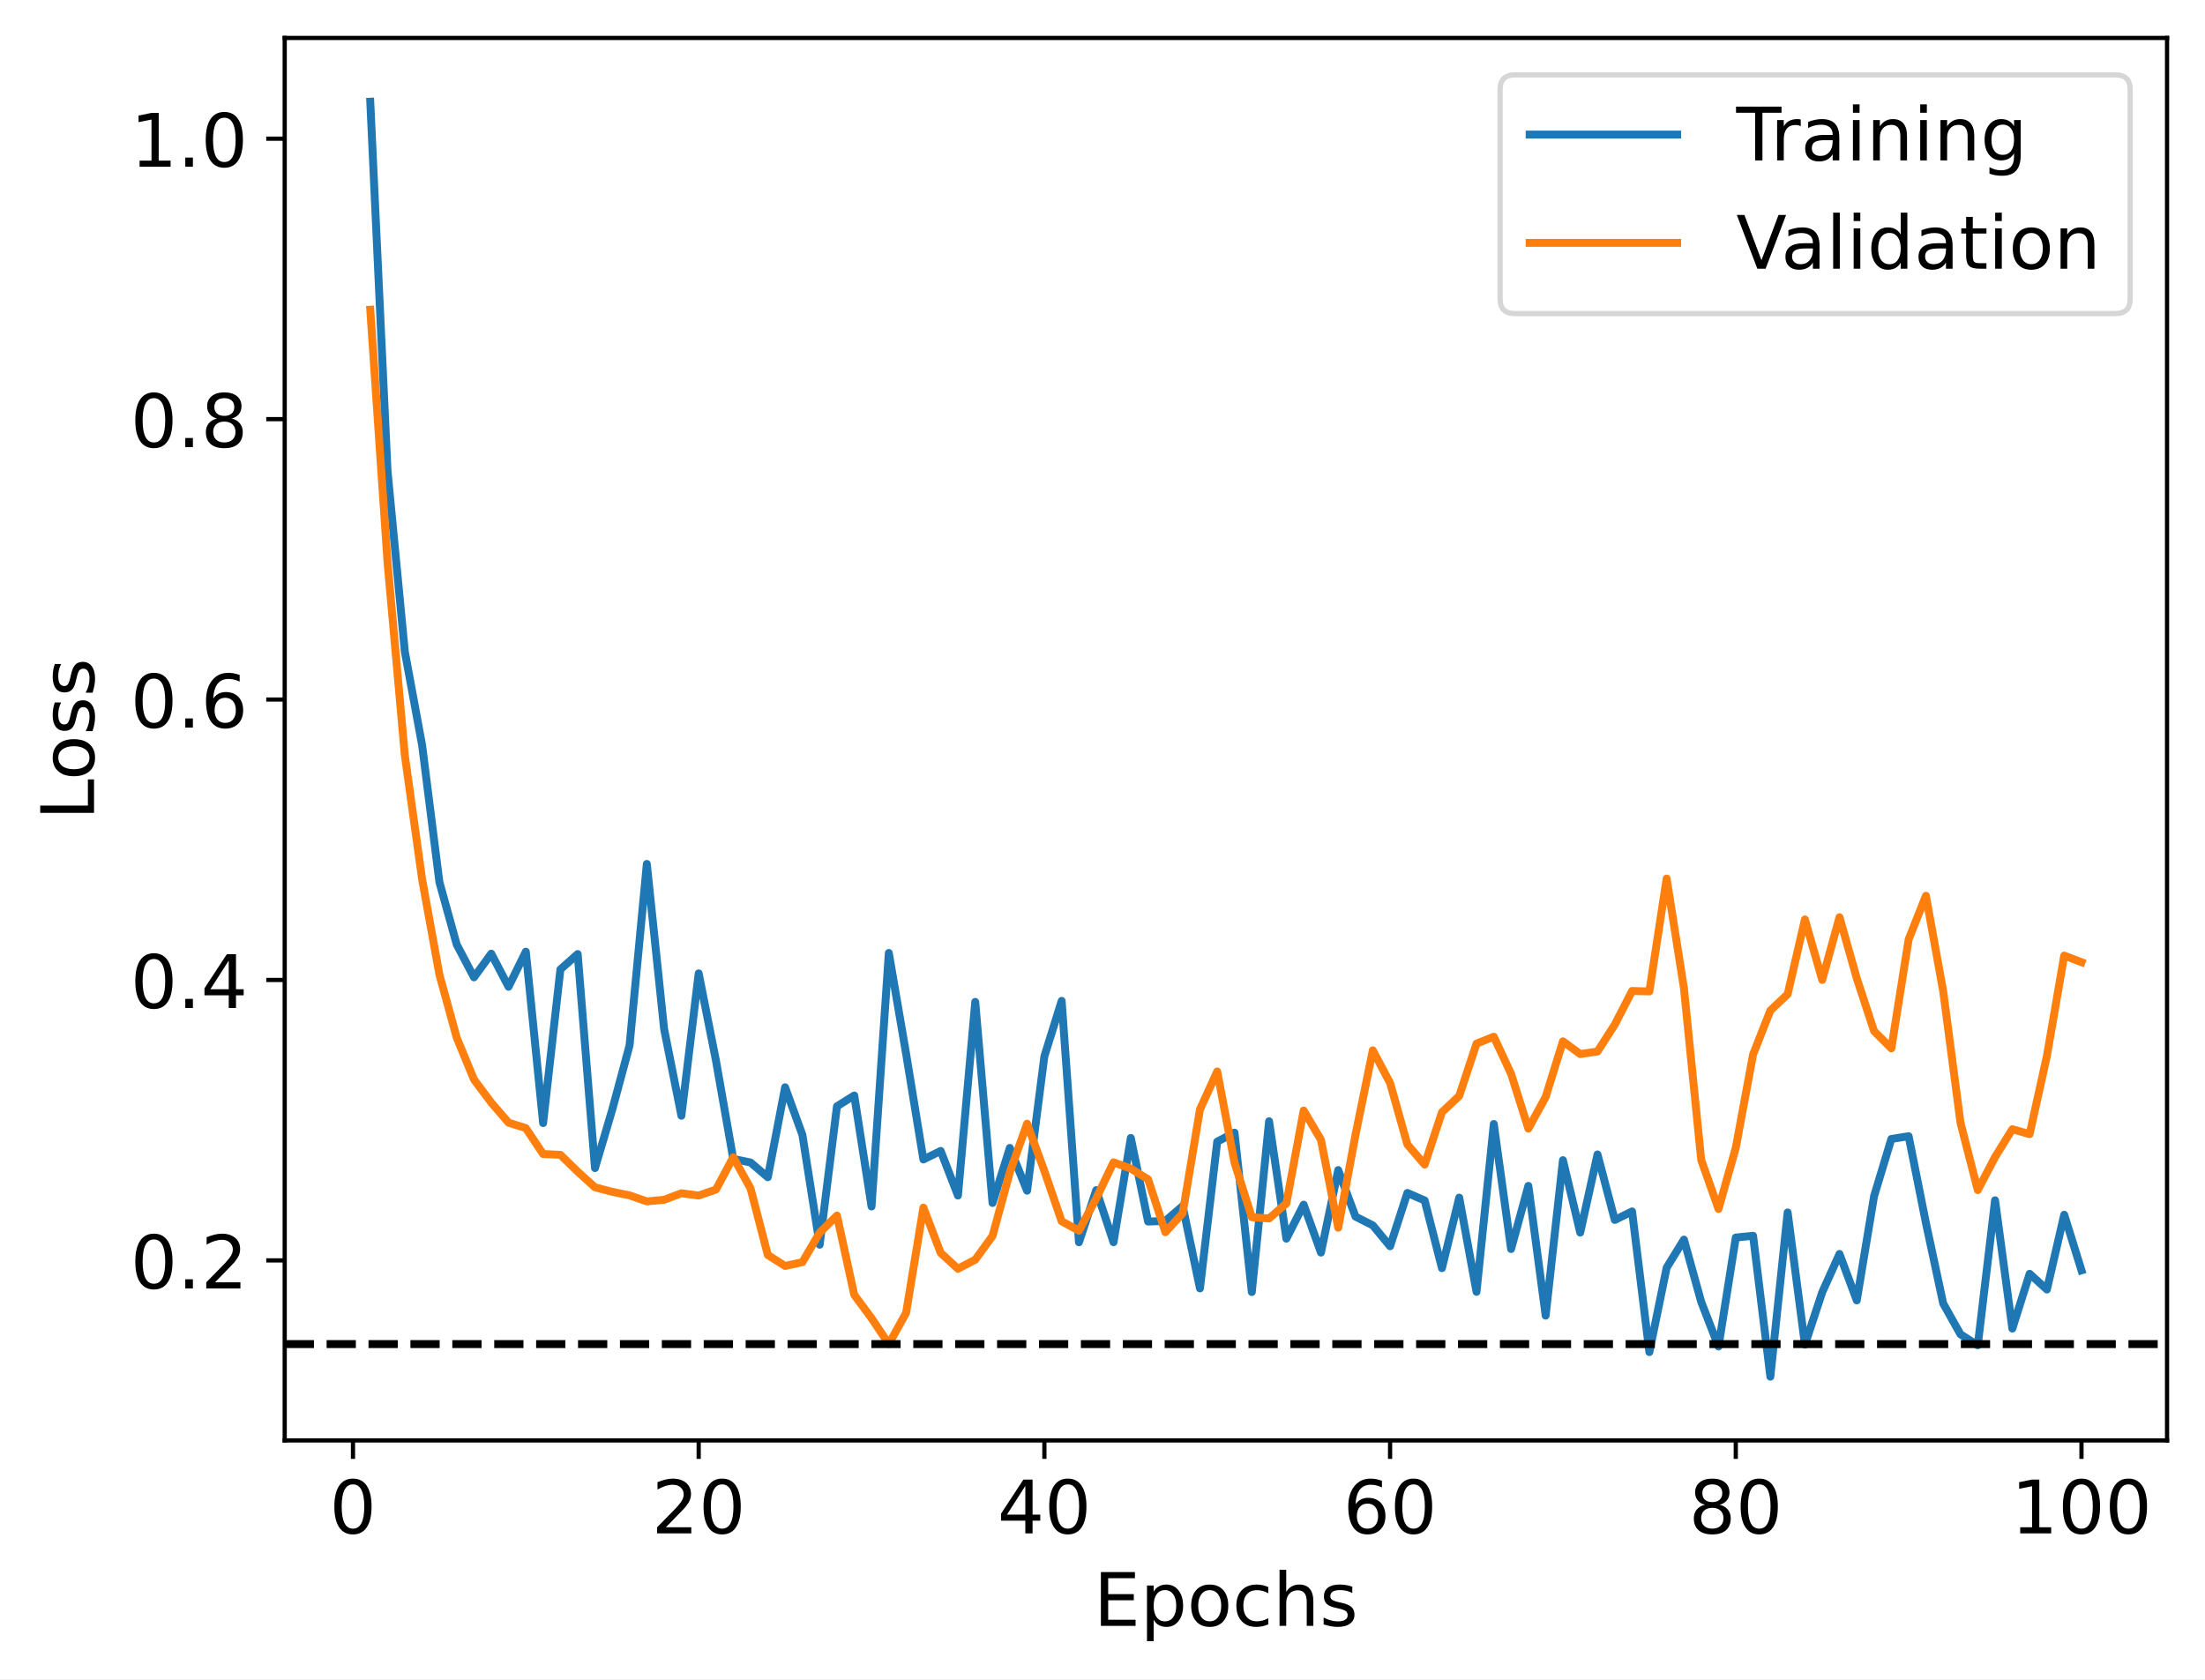
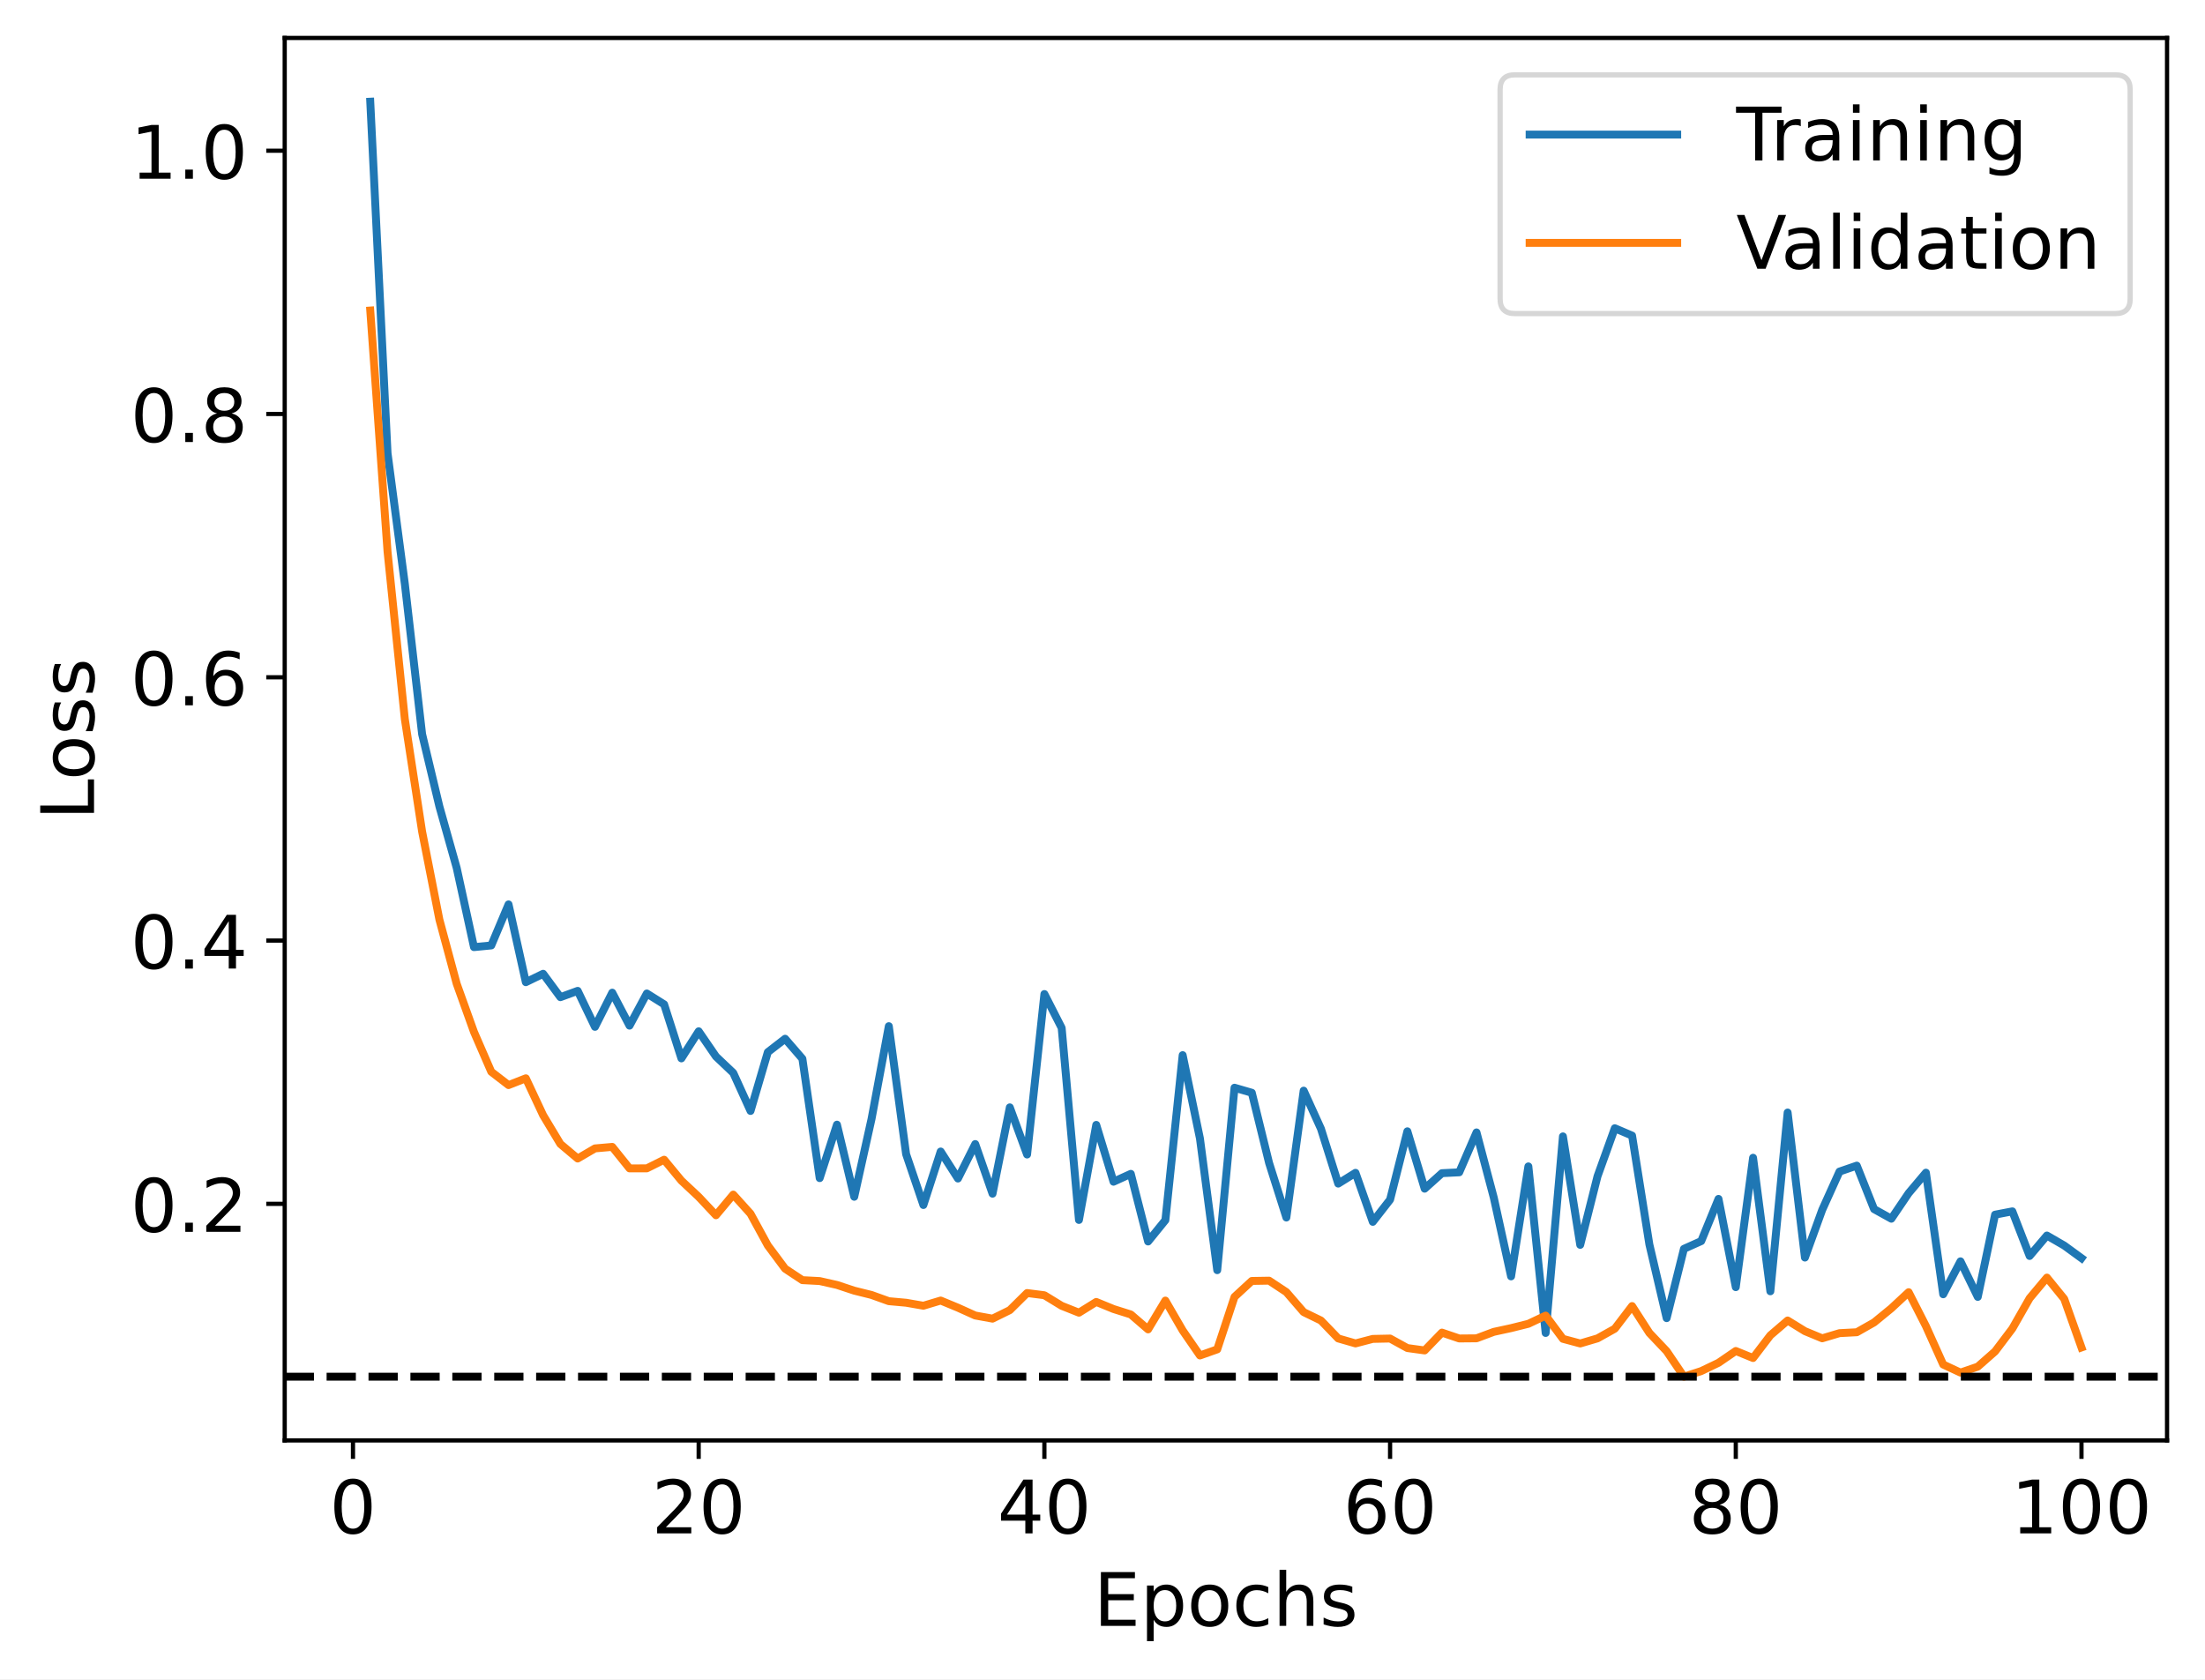
<svg xmlns="http://www.w3.org/2000/svg" xmlns:xlink="http://www.w3.org/1999/xlink" width="418.334pt" height="318.611pt" viewBox="0 0 418.334 318.611" version="1.1">
  <defs>
    <style type="text/css">*{stroke-linejoin: round; stroke-linecap: butt}</style>
  </defs>
  <g id="figure_1">
    <g id="patch_1">
      <path d="M 0 318.611  L 418.334 318.611  L 418.334 0  L 0 0  z " style="fill: #ffffff" />
    </g>
    <g id="axes_1">
      <g id="patch_2">
        <path d="M 54.014 273.312  L 411.134 273.312  L 411.134 7.2  L 54.014 7.2  z " style="fill: #ffffff" />
      </g>
      <g id="matplotlib.axis_1">
        <g id="xtick_1">
          <g id="line2d_1">
            <defs>
-               <path id="mf3d737a66b" d="M 0 0  L 0 3.5  " style="stroke: #000000; stroke-width: 0.8" />
-             </defs>
-             <g>
-               <use xlink:href="#mf3d737a66b" x="66.967" y="273.312" style="stroke: #000000; stroke-width: 0.8" />
+               <path id="m44de2619a8" d="M 0 0  L 0 3.5  " style="stroke: #000000; stroke-width: 0.8" />
+             </defs>
+             <g>
+               <use xlink:href="#m44de2619a8" x="66.967" y="273.312" style="stroke: #000000; stroke-width: 0.8" />
            </g>
          </g>
          <g id="text_1">
            <g transform="translate(62.51339 290.9498) scale(0.14 -0.14)">
              <defs>
                <path id="DejaVuSans-30" d="M 2034 4250  Q 1547 4250 1301 3770  Q 1056 3291 1056 2328  Q 1056 1369 1301 889  Q 1547 409 2034 409  Q 2525 409 2770 889  Q 3016 1369 3016 2328  Q 3016 3291 2770 3770  Q 2525 4250 2034 4250  z M 2034 4750  Q 2819 4750 3233 4129  Q 3647 3509 3647 2328  Q 3647 1150 3233 529  Q 2819 -91 2034 -91  Q 1250 -91 836 529  Q 422 1150 422 2328  Q 422 3509 836 4129  Q 1250 4750 2034 4750  z " transform="scale(0.015625)" />
              </defs>
              <use xlink:href="#DejaVuSans-30" />
            </g>
          </g>
        </g>
        <g id="xtick_2">
          <g id="line2d_2">
            <g>
-               <use xlink:href="#mf3d737a66b" x="132.554" y="273.312" style="stroke: #000000; stroke-width: 0.8" />
+               <use xlink:href="#m44de2619a8" x="132.554" y="273.312" style="stroke: #000000; stroke-width: 0.8" />
            </g>
          </g>
          <g id="text_2">
            <g transform="translate(123.6464 290.9498) scale(0.14 -0.14)">
              <defs>
                <path id="DejaVuSans-32" d="M 1228 531  L 3431 531  L 3431 0  L 469 0  L 469 531  Q 828 903 1448 1529  Q 2069 2156 2228 2338  Q 2531 2678 2651 2914  Q 2772 3150 2772 3378  Q 2772 3750 2511 3984  Q 2250 4219 1831 4219  Q 1534 4219 1204 4116  Q 875 4013 500 3803  L 500 4441  Q 881 4594 1212 4672  Q 1544 4750 1819 4750  Q 2544 4750 2975 4387  Q 3406 4025 3406 3419  Q 3406 3131 3298 2873  Q 3191 2616 2906 2266  Q 2828 2175 2409 1742  Q 1991 1309 1228 531  z " transform="scale(0.015625)" />
              </defs>
              <use xlink:href="#DejaVuSans-32" />
              <use xlink:href="#DejaVuSans-30" x="63.623" />
            </g>
          </g>
        </g>
        <g id="xtick_3">
          <g id="line2d_3">
            <g>
-               <use xlink:href="#mf3d737a66b" x="198.141" y="273.312" style="stroke: #000000; stroke-width: 0.8" />
+               <use xlink:href="#m44de2619a8" x="198.141" y="273.312" style="stroke: #000000; stroke-width: 0.8" />
            </g>
          </g>
          <g id="text_3">
            <g transform="translate(189.2332 290.9498) scale(0.14 -0.14)">
              <defs>
                <path id="DejaVuSans-34" d="M 2419 4116  L 825 1625  L 2419 1625  L 2419 4116  z M 2253 4666  L 3047 4666  L 3047 1625  L 3713 1625  L 3713 1100  L 3047 1100  L 3047 0  L 2419 0  L 2419 1100  L 313 1100  L 313 1709  L 2253 4666  z " transform="scale(0.015625)" />
              </defs>
              <use xlink:href="#DejaVuSans-34" />
              <use xlink:href="#DejaVuSans-30" x="63.623" />
            </g>
          </g>
        </g>
        <g id="xtick_4">
          <g id="line2d_4">
            <g>
-               <use xlink:href="#mf3d737a66b" x="263.727" y="273.312" style="stroke: #000000; stroke-width: 0.8" />
+               <use xlink:href="#m44de2619a8" x="263.727" y="273.312" style="stroke: #000000; stroke-width: 0.8" />
            </g>
          </g>
          <g id="text_4">
            <g transform="translate(254.82 290.9498) scale(0.14 -0.14)">
              <defs>
                <path id="DejaVuSans-36" d="M 2113 2584  Q 1688 2584 1439 2293  Q 1191 2003 1191 1497  Q 1191 994 1439 701  Q 1688 409 2113 409  Q 2538 409 2786 701  Q 3034 994 3034 1497  Q 3034 2003 2786 2293  Q 2538 2584 2113 2584  z M 3366 4563  L 3366 3988  Q 3128 4100 2886 4159  Q 2644 4219 2406 4219  Q 1781 4219 1451 3797  Q 1122 3375 1075 2522  Q 1259 2794 1537 2939  Q 1816 3084 2150 3084  Q 2853 3084 3261 2657  Q 3669 2231 3669 1497  Q 3669 778 3244 343  Q 2819 -91 2113 -91  Q 1303 -91 875 529  Q 447 1150 447 2328  Q 447 3434 972 4092  Q 1497 4750 2381 4750  Q 2619 4750 2861 4703  Q 3103 4656 3366 4563  z " transform="scale(0.015625)" />
              </defs>
              <use xlink:href="#DejaVuSans-36" />
              <use xlink:href="#DejaVuSans-30" x="63.623" />
            </g>
          </g>
        </g>
        <g id="xtick_5">
          <g id="line2d_5">
            <g>
-               <use xlink:href="#mf3d737a66b" x="329.314" y="273.312" style="stroke: #000000; stroke-width: 0.8" />
+               <use xlink:href="#m44de2619a8" x="329.314" y="273.312" style="stroke: #000000; stroke-width: 0.8" />
            </g>
          </g>
          <g id="text_5">
            <g transform="translate(320.4067 290.9498) scale(0.14 -0.14)">
              <defs>
                <path id="DejaVuSans-38" d="M 2034 2216  Q 1584 2216 1326 1975  Q 1069 1734 1069 1313  Q 1069 891 1326 650  Q 1584 409 2034 409  Q 2484 409 2743 651  Q 3003 894 3003 1313  Q 3003 1734 2745 1975  Q 2488 2216 2034 2216  z M 1403 2484  Q 997 2584 770 2862  Q 544 3141 544 3541  Q 544 4100 942 4425  Q 1341 4750 2034 4750  Q 2731 4750 3128 4425  Q 3525 4100 3525 3541  Q 3525 3141 3298 2862  Q 3072 2584 2669 2484  Q 3125 2378 3379 2068  Q 3634 1759 3634 1313  Q 3634 634 3220 271  Q 2806 -91 2034 -91  Q 1263 -91 848 271  Q 434 634 434 1313  Q 434 1759 690 2068  Q 947 2378 1403 2484  z M 1172 3481  Q 1172 3119 1398 2916  Q 1625 2713 2034 2713  Q 2441 2713 2670 2916  Q 2900 3119 2900 3481  Q 2900 3844 2670 4047  Q 2441 4250 2034 4250  Q 1625 4250 1398 4047  Q 1172 3844 1172 3481  z " transform="scale(0.015625)" />
              </defs>
              <use xlink:href="#DejaVuSans-38" />
              <use xlink:href="#DejaVuSans-30" x="63.623" />
            </g>
          </g>
        </g>
        <g id="xtick_6">
          <g id="line2d_6">
            <g>
-               <use xlink:href="#mf3d737a66b" x="394.901" y="273.312" style="stroke: #000000; stroke-width: 0.8" />
+               <use xlink:href="#m44de2619a8" x="394.901" y="273.312" style="stroke: #000000; stroke-width: 0.8" />
            </g>
          </g>
          <g id="text_6">
            <g transform="translate(381.5398 290.9498) scale(0.14 -0.14)">
              <defs>
                <path id="DejaVuSans-31" d="M 794 531  L 1825 531  L 1825 4091  L 703 3866  L 703 4441  L 1819 4666  L 2450 4666  L 2450 531  L 3481 531  L 3481 0  L 794 0  L 794 531  z " transform="scale(0.015625)" />
              </defs>
              <use xlink:href="#DejaVuSans-31" />
              <use xlink:href="#DejaVuSans-30" x="63.623" />
              <use xlink:href="#DejaVuSans-30" x="127.246" />
            </g>
          </g>
        </g>
        <g id="text_7">
          <g transform="translate(207.4919 308.4992) scale(0.14 -0.14)">
            <defs>
              <path id="DejaVuSans-45" d="M 628 4666  L 3578 4666  L 3578 4134  L 1259 4134  L 1259 2753  L 3481 2753  L 3481 2222  L 1259 2222  L 1259 531  L 3634 531  L 3634 0  L 628 0  L 628 4666  z " transform="scale(0.015625)" />
              <path id="DejaVuSans-70" d="M 1159 525  L 1159 -1331  L 581 -1331  L 581 3500  L 1159 3500  L 1159 2969  Q 1341 3281 1617 3432  Q 1894 3584 2278 3584  Q 2916 3584 3314 3078  Q 3713 2572 3713 1747  Q 3713 922 3314 415  Q 2916 -91 2278 -91  Q 1894 -91 1617 61  Q 1341 213 1159 525  z M 3116 1747  Q 3116 2381 2855 2742  Q 2594 3103 2138 3103  Q 1681 3103 1420 2742  Q 1159 2381 1159 1747  Q 1159 1113 1420 752  Q 1681 391 2138 391  Q 2594 391 2855 752  Q 3116 1113 3116 1747  z " transform="scale(0.015625)" />
              <path id="DejaVuSans-6f" d="M 1959 3097  Q 1497 3097 1228 2736  Q 959 2375 959 1747  Q 959 1119 1226 758  Q 1494 397 1959 397  Q 2419 397 2687 759  Q 2956 1122 2956 1747  Q 2956 2369 2687 2733  Q 2419 3097 1959 3097  z M 1959 3584  Q 2709 3584 3137 3096  Q 3566 2609 3566 1747  Q 3566 888 3137 398  Q 2709 -91 1959 -91  Q 1206 -91 779 398  Q 353 888 353 1747  Q 353 2609 779 3096  Q 1206 3584 1959 3584  z " transform="scale(0.015625)" />
              <path id="DejaVuSans-63" d="M 3122 3366  L 3122 2828  Q 2878 2963 2633 3030  Q 2388 3097 2138 3097  Q 1578 3097 1268 2742  Q 959 2388 959 1747  Q 959 1106 1268 751  Q 1578 397 2138 397  Q 2388 397 2633 464  Q 2878 531 3122 666  L 3122 134  Q 2881 22 2623 -34  Q 2366 -91 2075 -91  Q 1284 -91 818 406  Q 353 903 353 1747  Q 353 2603 823 3093  Q 1294 3584 2113 3584  Q 2378 3584 2631 3529  Q 2884 3475 3122 3366  z " transform="scale(0.015625)" />
              <path id="DejaVuSans-68" d="M 3513 2113  L 3513 0  L 2938 0  L 2938 2094  Q 2938 2591 2744 2837  Q 2550 3084 2163 3084  Q 1697 3084 1428 2787  Q 1159 2491 1159 1978  L 1159 0  L 581 0  L 581 4863  L 1159 4863  L 1159 2956  Q 1366 3272 1645 3428  Q 1925 3584 2291 3584  Q 2894 3584 3203 3211  Q 3513 2838 3513 2113  z " transform="scale(0.015625)" />
              <path id="DejaVuSans-73" d="M 2834 3397  L 2834 2853  Q 2591 2978 2328 3040  Q 2066 3103 1784 3103  Q 1356 3103 1142 2972  Q 928 2841 928 2578  Q 928 2378 1081 2264  Q 1234 2150 1697 2047  L 1894 2003  Q 2506 1872 2764 1633  Q 3022 1394 3022 966  Q 3022 478 2636 193  Q 2250 -91 1575 -91  Q 1294 -91 989 -36  Q 684 19 347 128  L 347 722  Q 666 556 975 473  Q 1284 391 1588 391  Q 1994 391 2212 530  Q 2431 669 2431 922  Q 2431 1156 2273 1281  Q 2116 1406 1581 1522  L 1381 1569  Q 847 1681 609 1914  Q 372 2147 372 2553  Q 372 3047 722 3315  Q 1072 3584 1716 3584  Q 2034 3584 2315 3537  Q 2597 3491 2834 3397  z " transform="scale(0.015625)" />
            </defs>
            <use xlink:href="#DejaVuSans-45" />
            <use xlink:href="#DejaVuSans-70" x="63.184" />
            <use xlink:href="#DejaVuSans-6f" x="126.66" />
            <use xlink:href="#DejaVuSans-63" x="187.842" />
            <use xlink:href="#DejaVuSans-68" x="242.822" />
            <use xlink:href="#DejaVuSans-73" x="306.201" />
          </g>
        </g>
      </g>
      <g id="matplotlib.axis_2">
        <g id="ytick_1">
          <g id="line2d_7">
            <defs>
-               <path id="m00d7c6621b" d="M 0 0  L -3.5 0  " style="stroke: #000000; stroke-width: 0.8" />
-             </defs>
-             <g>
-               <use xlink:href="#m00d7c6621b" x="54.014" y="239.155" style="stroke: #000000; stroke-width: 0.8" />
+               <path id="m01581da4db" d="M 0 0  L -3.5 0  " style="stroke: #000000; stroke-width: 0.8" />
+             </defs>
+             <g>
+               <use xlink:href="#m01581da4db" x="54.014" y="228.418" style="stroke: #000000; stroke-width: 0.8" />
            </g>
          </g>
          <g id="text_8">
-             <g transform="translate(24.74938 244.4735) scale(0.14 -0.14)">
+             <g transform="translate(24.74938 233.737) scale(0.14 -0.14)">
              <defs>
                <path id="DejaVuSans-2e" d="M 684 794  L 1344 794  L 1344 0  L 684 0  L 684 794  z " transform="scale(0.015625)" />
              </defs>
              <use xlink:href="#DejaVuSans-30" />
              <use xlink:href="#DejaVuSans-2e" x="63.623" />
              <use xlink:href="#DejaVuSans-32" x="95.41" />
            </g>
          </g>
        </g>
        <g id="ytick_2">
          <g id="line2d_8">
            <g>
-               <use xlink:href="#m00d7c6621b" x="54.014" y="185.945" style="stroke: #000000; stroke-width: 0.8" />
+               <use xlink:href="#m01581da4db" x="54.014" y="178.463" style="stroke: #000000; stroke-width: 0.8" />
            </g>
          </g>
          <g id="text_9">
-             <g transform="translate(24.74938 191.264) scale(0.14 -0.14)">
+             <g transform="translate(24.74938 183.7821) scale(0.14 -0.14)">
              <use xlink:href="#DejaVuSans-30" />
              <use xlink:href="#DejaVuSans-2e" x="63.623" />
              <use xlink:href="#DejaVuSans-34" x="95.41" />
            </g>
          </g>
        </g>
        <g id="ytick_3">
          <g id="line2d_9">
            <g>
-               <use xlink:href="#m00d7c6621b" x="54.014" y="132.736" style="stroke: #000000; stroke-width: 0.8" />
+               <use xlink:href="#m01581da4db" x="54.014" y="128.508" style="stroke: #000000; stroke-width: 0.8" />
            </g>
          </g>
          <g id="text_10">
-             <g transform="translate(24.74938 138.0545) scale(0.14 -0.14)">
+             <g transform="translate(24.74938 133.8272) scale(0.14 -0.14)">
              <use xlink:href="#DejaVuSans-30" />
              <use xlink:href="#DejaVuSans-2e" x="63.623" />
              <use xlink:href="#DejaVuSans-36" x="95.41" />
            </g>
          </g>
        </g>
        <g id="ytick_4">
          <g id="line2d_10">
            <g>
-               <use xlink:href="#m00d7c6621b" x="54.014" y="79.526" style="stroke: #000000; stroke-width: 0.8" />
+               <use xlink:href="#m01581da4db" x="54.014" y="78.553" style="stroke: #000000; stroke-width: 0.8" />
            </g>
          </g>
          <g id="text_11">
-             <g transform="translate(24.74938 84.84493) scale(0.14 -0.14)">
+             <g transform="translate(24.74938 83.87225) scale(0.14 -0.14)">
              <use xlink:href="#DejaVuSans-30" />
              <use xlink:href="#DejaVuSans-2e" x="63.623" />
              <use xlink:href="#DejaVuSans-38" x="95.41" />
            </g>
          </g>
        </g>
        <g id="ytick_5">
          <g id="line2d_11">
            <g>
-               <use xlink:href="#m00d7c6621b" x="54.014" y="26.317" style="stroke: #000000; stroke-width: 0.8" />
+               <use xlink:href="#m01581da4db" x="54.014" y="28.598" style="stroke: #000000; stroke-width: 0.8" />
            </g>
          </g>
          <g id="text_12">
-             <g transform="translate(24.74938 31.63541) scale(0.14 -0.14)">
+             <g transform="translate(24.74938 33.91732) scale(0.14 -0.14)">
              <use xlink:href="#DejaVuSans-31" />
              <use xlink:href="#DejaVuSans-2e" x="63.623" />
              <use xlink:href="#DejaVuSans-30" x="95.41" />
            </g>
          </g>
        </g>
        <g id="text_13">
          <g transform="translate(17.83781 155.6101) rotate(-90) scale(0.14 -0.14)">
            <defs>
              <path id="DejaVuSans-4c" d="M 628 4666  L 1259 4666  L 1259 531  L 3531 531  L 3531 0  L 628 0  L 628 4666  z " transform="scale(0.015625)" />
            </defs>
            <use xlink:href="#DejaVuSans-4c" />
            <use xlink:href="#DejaVuSans-6f" x="53.963" />
            <use xlink:href="#DejaVuSans-73" x="115.145" />
            <use xlink:href="#DejaVuSans-73" x="167.244" />
          </g>
        </g>
      </g>
      <g id="line2d_12">
-         <path d="M 70.246 19.296  L 73.526 89.384  L 76.805 123.64  L 80.084 141.407  L 83.364 167.369  L 86.643 179.207  L 89.923 185.448  L 93.202 180.951  L 96.481 187.231  L 99.761 180.575  L 103.04 213.098  L 106.319 183.937  L 109.599 181.027  L 112.878 221.639  L 116.157 210.548  L 119.437 198.374  L 122.716 163.925  L 125.995 195.256  L 129.275 211.706  L 132.554 184.689  L 135.833 201.25  L 139.113 219.897  L 142.392 220.574  L 145.671 223.372  L 148.951 206.305  L 152.23 215.333  L 155.509 236.179  L 158.789 209.915  L 162.068 207.861  L 165.347 228.925  L 168.627 180.816  L 171.906 199.957  L 175.185 220.001  L 178.465 218.383  L 181.744 226.849  L 185.023 190.103  L 188.303 228.258  L 191.582 217.813  L 194.861 225.929  L 198.141 200.42  L 201.42 189.909  L 204.699 235.715  L 207.979 225.818  L 211.258 235.703  L 214.537 215.923  L 217.817 231.781  L 221.096 231.669  L 224.375 228.838  L 227.655 244.469  L 230.934 216.614  L 234.213 214.912  L 237.493 245.153  L 240.772 212.749  L 244.051 235.026  L 247.331 228.579  L 250.61 237.672  L 253.889 222.016  L 257.169 230.842  L 260.448 232.505  L 263.727 236.468  L 267.007 226.351  L 270.286 227.781  L 273.565 240.625  L 276.845 227.243  L 280.124 245.12  L 283.404 213.27  L 286.683 236.995  L 289.962 225.012  L 293.242 249.636  L 296.521 220.136  L 299.8 233.881  L 303.08 219.05  L 306.359 231.48  L 309.638 229.858  L 312.918 256.552  L 316.197 240.534  L 319.476 235.209  L 322.756 247.029  L 326.035 255.496  L 329.314 234.819  L 332.594 234.484  L 335.873 261.216  L 339.152 230.055  L 342.432 255.143  L 345.711 245.199  L 348.99 237.926  L 352.27 246.744  L 355.549 226.961  L 358.828 216.113  L 362.108 215.591  L 365.387 232.049  L 368.666 247.332  L 371.946 253.178  L 375.225 255.263  L 378.504 227.747  L 381.784 252.088  L 385.063 241.696  L 388.342 244.675  L 391.622 230.492  L 394.901 241.041  " clip-path="url(#p61164abf58)" style="fill: none; stroke: #1f77b4; stroke-width: 1.5; stroke-linecap: square" />
+         <path d="M 70.246 19.296  L 73.526 85.985  L 76.805 110.778  L 80.084 139.303  L 83.364 153.033  L 86.643 164.682  L 89.923 179.712  L 93.202 179.392  L 96.481 171.605  L 99.761 186.363  L 103.04 184.771  L 106.319 189.209  L 109.599 188.009  L 112.878 194.839  L 116.157 188.353  L 119.437 194.611  L 122.716 188.509  L 125.995 190.567  L 129.275 200.821  L 132.554 195.682  L 135.833 200.464  L 139.113 203.576  L 142.392 210.796  L 145.671 199.639  L 148.951 197.098  L 152.23 200.888  L 155.509 223.542  L 158.789 213.398  L 162.068 227.079  L 165.347 212.319  L 168.627 194.71  L 171.906 218.986  L 175.185 228.646  L 178.465 218.494  L 181.744 223.619  L 185.023 217.077  L 188.303 226.494  L 191.582 210.117  L 194.861 219.064  L 198.141 188.614  L 201.42 195.041  L 204.699 231.48  L 207.979 213.44  L 211.258 224.223  L 214.537 222.73  L 217.817 235.565  L 221.096 231.519  L 224.375 200.207  L 227.655 216.024  L 230.934 241.009  L 234.213 206.389  L 237.493 207.343  L 240.772 220.669  L 244.051 231.017  L 247.331 206.946  L 250.61 214.171  L 253.889 224.582  L 257.169 222.538  L 260.448 231.838  L 263.727 227.63  L 267.007 214.659  L 270.286 225.546  L 273.565 222.604  L 276.845 222.441  L 280.124 214.87  L 283.404 227.26  L 286.683 242.185  L 289.962 221.318  L 293.242 252.924  L 296.521 215.623  L 299.8 236.204  L 303.08 223.196  L 306.359 214.077  L 309.638 215.476  L 312.918 236.119  L 316.197 250.108  L 319.476 236.959  L 322.756 235.491  L 326.035 227.486  L 329.314 244.229  L 332.594 219.677  L 335.873 245.014  L 339.152 211.096  L 342.432 238.615  L 345.711 229.562  L 348.99 222.3  L 352.27 221.171  L 355.549 229.422  L 358.828 231.242  L 362.108 226.4  L 365.387 222.51  L 368.666 245.581  L 371.946 239.333  L 375.225 246.079  L 378.504 230.478  L 381.784 229.848  L 385.063 238.313  L 388.342 234.436  L 391.622 236.334  L 394.901 238.725  " clip-path="url(#pde6e2d5ec0)" style="fill: none; stroke: #1f77b4; stroke-width: 1.5; stroke-linecap: square" />
      </g>
      <g id="line2d_13">
-         <path d="M 70.246 58.771  L 73.526 106.735  L 76.805 143.322  L 80.084 166.843  L 83.364 184.93  L 86.643 196.88  L 89.923 204.824  L 93.202 209.215  L 96.481 213.016  L 99.761 214.057  L 103.04 218.971  L 106.319 219.119  L 109.599 222.308  L 112.878 225.285  L 116.157 226.141  L 119.437 226.817  L 122.716 227.96  L 125.995 227.651  L 129.275 226.419  L 132.554 226.85  L 135.833 225.71  L 139.113 219.581  L 142.392 225.498  L 145.671 238.131  L 148.951 240.209  L 152.23 239.489  L 155.509 233.894  L 158.789 230.652  L 162.068 245.691  L 165.347 250.117  L 168.627 255.033  L 171.906 249.112  L 175.185 229.135  L 178.465 237.732  L 181.744 240.739  L 185.023 239.016  L 188.303 234.515  L 191.582 222.446  L 194.861 213.213  L 198.141 222.201  L 201.42 231.728  L 204.699 233.517  L 207.979 227.383  L 211.258 220.545  L 214.537 221.735  L 217.817 223.769  L 221.096 233.8  L 224.375 230.212  L 227.655 210.519  L 230.934 203.306  L 234.213 220.611  L 237.493 230.961  L 240.772 231.194  L 244.051 228.344  L 247.331 210.716  L 250.61 216.263  L 253.889 232.955  L 257.169 215.305  L 260.448 199.291  L 263.727 205.49  L 267.007 217.146  L 270.286 220.98  L 273.565 211.043  L 276.845 207.943  L 280.124 198.023  L 283.404 196.707  L 286.683 203.746  L 289.962 214.15  L 293.242 208.152  L 296.521 197.586  L 299.8 200.001  L 303.08 199.513  L 306.359 194.409  L 309.638 188.03  L 312.918 188.114  L 316.197 166.703  L 319.476 187.492  L 322.756 220.098  L 326.035 229.396  L 329.314 217.789  L 332.594 200.078  L 335.873 191.737  L 339.152 188.642  L 342.432 174.465  L 345.711 185.934  L 348.99 174.035  L 352.27 185.635  L 355.549 195.64  L 358.828 198.918  L 362.108 178.248  L 365.387 169.965  L 368.666 188.102  L 371.946 213.041  L 375.225 225.813  L 378.504 219.545  L 381.784 214.261  L 385.063 215.202  L 388.342 200.352  L 391.622 181.317  L 394.901 182.569  " clip-path="url(#p61164abf58)" style="fill: none; stroke: #ff7f0e; stroke-width: 1.5; stroke-linecap: square" />
+         <path d="M 70.246 58.921  L 73.526 104.691  L 76.805 136.448  L 80.084 157.795  L 83.364 174.498  L 86.643 186.657  L 89.923 195.805  L 93.202 203.358  L 96.481 205.888  L 99.761 204.602  L 103.04 211.607  L 106.319 217.065  L 109.599 219.825  L 112.878 217.904  L 116.157 217.616  L 119.437 221.696  L 122.716 221.688  L 125.995 220.05  L 129.275 224.021  L 132.554 227.095  L 135.833 230.586  L 139.113 226.669  L 142.392 230.303  L 145.671 236.318  L 148.951 240.729  L 152.23 242.901  L 155.509 243.072  L 158.789 243.81  L 162.068 244.896  L 165.347 245.711  L 168.627 246.892  L 171.906 247.187  L 175.185 247.755  L 178.465 246.771  L 181.744 248.128  L 185.023 249.609  L 188.303 250.207  L 191.582 248.591  L 194.861 245.347  L 198.141 245.764  L 201.42 247.771  L 204.699 249.076  L 207.979 247.035  L 211.258 248.379  L 214.537 249.413  L 217.817 252.242  L 221.096 246.78  L 224.375 252.439  L 227.655 257.194  L 230.934 256.034  L 234.213 246.078  L 237.493 243.052  L 240.772 242.998  L 244.051 245.168  L 247.331 248.966  L 250.61 250.559  L 253.889 253.963  L 257.169 254.905  L 260.448 254.049  L 263.727 253.982  L 267.007 255.786  L 270.286 256.238  L 273.565 252.855  L 276.845 253.968  L 280.124 253.939  L 283.404 252.713  L 286.683 252.002  L 289.962 251.182  L 293.242 249.631  L 296.521 254.036  L 299.8 254.917  L 303.08 253.949  L 306.359 252.116  L 309.638 247.815  L 312.918 252.912  L 316.197 256.373  L 319.476 261.216  L 322.756 260.154  L 326.035 258.585  L 329.314 256.341  L 332.594 257.676  L 335.873 253.371  L 339.152 250.557  L 342.432 252.579  L 345.711 253.938  L 348.99 252.959  L 352.27 252.787  L 355.549 250.925  L 358.828 248.241  L 362.108 245.188  L 365.387 251.625  L 368.666 258.91  L 371.946 260.443  L 375.225 259.317  L 378.504 256.429  L 381.784 252.089  L 385.063 246.337  L 388.342 242.419  L 391.622 246.451  L 394.901 255.676  " clip-path="url(#pde6e2d5ec0)" style="fill: none; stroke: #ff7f0e; stroke-width: 1.5; stroke-linecap: square" />
      </g>
      <g id="line2d_14">
-         <path d="M 54.014 255.033  L 411.134 255.033  " clip-path="url(#p61164abf58)" style="fill: none; stroke-dasharray: 5.55,2.4; stroke-dashoffset: 0; stroke: #000000; stroke-width: 1.5" />
+         <path d="M 54.014 261.216  L 411.134 261.216  " clip-path="url(#pde6e2d5ec0)" style="fill: none; stroke-dasharray: 5.55,2.4; stroke-dashoffset: 0; stroke: #000000; stroke-width: 1.5" />
      </g>
      <g id="patch_3">
        <path d="M 54.014 273.312  L 54.014 7.2  " style="fill: none; stroke: #000000; stroke-width: 0.8; stroke-linejoin: miter; stroke-linecap: square" />
      </g>
      <g id="patch_4">
        <path d="M 411.134 273.312  L 411.134 7.2  " style="fill: none; stroke: #000000; stroke-width: 0.8; stroke-linejoin: miter; stroke-linecap: square" />
      </g>
      <g id="patch_5">
        <path d="M 54.014 273.312  L 411.134 273.312  " style="fill: none; stroke: #000000; stroke-width: 0.8; stroke-linejoin: miter; stroke-linecap: square" />
      </g>
      <g id="patch_6">
        <path d="M 54.014 7.2  L 411.134 7.2  " style="fill: none; stroke: #000000; stroke-width: 0.8; stroke-linejoin: miter; stroke-linecap: square" />
      </g>
      <g id="legend_1">
        <g id="patch_7">
          <path d="M 287.4 59.499  L 401.334 59.499  Q 404.134 59.499 404.134 56.699  L 404.134 17  Q 404.134 14.2 401.334 14.2  L 287.4 14.2  Q 284.6 14.2 284.6 17  L 284.6 56.699  Q 284.6 59.499 287.4 59.499  z " style="fill: #ffffff; opacity: 0.8; stroke: #cccccc; stroke-linejoin: miter" />
        </g>
        <g id="line2d_15">
          <path d="M 290.2 25.538  L 304.2 25.538  L 318.2 25.538  " style="fill: none; stroke: #1f77b4; stroke-width: 1.5; stroke-linecap: square" />
        </g>
        <g id="text_14">
          <g transform="translate(329.4 30.43781) scale(0.14 -0.14)">
            <defs>
              <path id="DejaVuSans-54" d="M -19 4666  L 3928 4666  L 3928 4134  L 2272 4134  L 2272 0  L 1638 0  L 1638 4134  L -19 4134  L -19 4666  z " transform="scale(0.015625)" />
              <path id="DejaVuSans-72" d="M 2631 2963  Q 2534 3019 2420 3045  Q 2306 3072 2169 3072  Q 1681 3072 1420 2755  Q 1159 2438 1159 1844  L 1159 0  L 581 0  L 581 3500  L 1159 3500  L 1159 2956  Q 1341 3275 1631 3429  Q 1922 3584 2338 3584  Q 2397 3584 2469 3576  Q 2541 3569 2628 3553  L 2631 2963  z " transform="scale(0.015625)" />
              <path id="DejaVuSans-61" d="M 2194 1759  Q 1497 1759 1228 1600  Q 959 1441 959 1056  Q 959 750 1161 570  Q 1363 391 1709 391  Q 2188 391 2477 730  Q 2766 1069 2766 1631  L 2766 1759  L 2194 1759  z M 3341 1997  L 3341 0  L 2766 0  L 2766 531  Q 2569 213 2275 61  Q 1981 -91 1556 -91  Q 1019 -91 701 211  Q 384 513 384 1019  Q 384 1609 779 1909  Q 1175 2209 1959 2209  L 2766 2209  L 2766 2266  Q 2766 2663 2505 2880  Q 2244 3097 1772 3097  Q 1472 3097 1187 3025  Q 903 2953 641 2809  L 641 3341  Q 956 3463 1253 3523  Q 1550 3584 1831 3584  Q 2591 3584 2966 3190  Q 3341 2797 3341 1997  z " transform="scale(0.015625)" />
              <path id="DejaVuSans-69" d="M 603 3500  L 1178 3500  L 1178 0  L 603 0  L 603 3500  z M 603 4863  L 1178 4863  L 1178 4134  L 603 4134  L 603 4863  z " transform="scale(0.015625)" />
              <path id="DejaVuSans-6e" d="M 3513 2113  L 3513 0  L 2938 0  L 2938 2094  Q 2938 2591 2744 2837  Q 2550 3084 2163 3084  Q 1697 3084 1428 2787  Q 1159 2491 1159 1978  L 1159 0  L 581 0  L 581 3500  L 1159 3500  L 1159 2956  Q 1366 3272 1645 3428  Q 1925 3584 2291 3584  Q 2894 3584 3203 3211  Q 3513 2838 3513 2113  z " transform="scale(0.015625)" />
              <path id="DejaVuSans-67" d="M 2906 1791  Q 2906 2416 2648 2759  Q 2391 3103 1925 3103  Q 1463 3103 1205 2759  Q 947 2416 947 1791  Q 947 1169 1205 825  Q 1463 481 1925 481  Q 2391 481 2648 825  Q 2906 1169 2906 1791  z M 3481 434  Q 3481 -459 3084 -895  Q 2688 -1331 1869 -1331  Q 1566 -1331 1297 -1286  Q 1028 -1241 775 -1147  L 775 -588  Q 1028 -725 1275 -790  Q 1522 -856 1778 -856  Q 2344 -856 2625 -561  Q 2906 -266 2906 331  L 2906 616  Q 2728 306 2450 153  Q 2172 0 1784 0  Q 1141 0 747 490  Q 353 981 353 1791  Q 353 2603 747 3093  Q 1141 3584 1784 3584  Q 2172 3584 2450 3431  Q 2728 3278 2906 2969  L 2906 3500  L 3481 3500  L 3481 434  z " transform="scale(0.015625)" />
            </defs>
            <use xlink:href="#DejaVuSans-54" />
            <use xlink:href="#DejaVuSans-72" x="46.334" />
            <use xlink:href="#DejaVuSans-61" x="87.447" />
            <use xlink:href="#DejaVuSans-69" x="148.727" />
            <use xlink:href="#DejaVuSans-6e" x="176.51" />
            <use xlink:href="#DejaVuSans-69" x="239.889" />
            <use xlink:href="#DejaVuSans-6e" x="267.672" />
            <use xlink:href="#DejaVuSans-67" x="331.051" />
          </g>
        </g>
        <g id="line2d_16">
          <path d="M 290.2 46.087  L 304.2 46.087  L 318.2 46.087  " style="fill: none; stroke: #ff7f0e; stroke-width: 1.5; stroke-linecap: square" />
        </g>
        <g id="text_15">
          <g transform="translate(329.4 50.98719) scale(0.14 -0.14)">
            <defs>
              <path id="DejaVuSans-56" d="M 1831 0  L 50 4666  L 709 4666  L 2188 738  L 3669 4666  L 4325 4666  L 2547 0  L 1831 0  z " transform="scale(0.015625)" />
              <path id="DejaVuSans-6c" d="M 603 4863  L 1178 4863  L 1178 0  L 603 0  L 603 4863  z " transform="scale(0.015625)" />
              <path id="DejaVuSans-64" d="M 2906 2969  L 2906 4863  L 3481 4863  L 3481 0  L 2906 0  L 2906 525  Q 2725 213 2448 61  Q 2172 -91 1784 -91  Q 1150 -91 751 415  Q 353 922 353 1747  Q 353 2572 751 3078  Q 1150 3584 1784 3584  Q 2172 3584 2448 3432  Q 2725 3281 2906 2969  z M 947 1747  Q 947 1113 1208 752  Q 1469 391 1925 391  Q 2381 391 2643 752  Q 2906 1113 2906 1747  Q 2906 2381 2643 2742  Q 2381 3103 1925 3103  Q 1469 3103 1208 2742  Q 947 2381 947 1747  z " transform="scale(0.015625)" />
              <path id="DejaVuSans-74" d="M 1172 4494  L 1172 3500  L 2356 3500  L 2356 3053  L 1172 3053  L 1172 1153  Q 1172 725 1289 603  Q 1406 481 1766 481  L 2356 481  L 2356 0  L 1766 0  Q 1100 0 847 248  Q 594 497 594 1153  L 594 3053  L 172 3053  L 172 3500  L 594 3500  L 594 4494  L 1172 4494  z " transform="scale(0.015625)" />
            </defs>
            <use xlink:href="#DejaVuSans-56" />
            <use xlink:href="#DejaVuSans-61" x="60.658" />
            <use xlink:href="#DejaVuSans-6c" x="121.938" />
            <use xlink:href="#DejaVuSans-69" x="149.721" />
            <use xlink:href="#DejaVuSans-64" x="177.504" />
            <use xlink:href="#DejaVuSans-61" x="240.98" />
            <use xlink:href="#DejaVuSans-74" x="302.26" />
            <use xlink:href="#DejaVuSans-69" x="341.469" />
            <use xlink:href="#DejaVuSans-6f" x="369.252" />
            <use xlink:href="#DejaVuSans-6e" x="430.434" />
          </g>
        </g>
      </g>
    </g>
  </g>
  <defs>
-     <clipPath id="p61164abf58">
+     <clipPath id="pde6e2d5ec0">
      <rect x="54.014" y="7.2" width="357.12" height="266.112" />
    </clipPath>
  </defs>
</svg>
